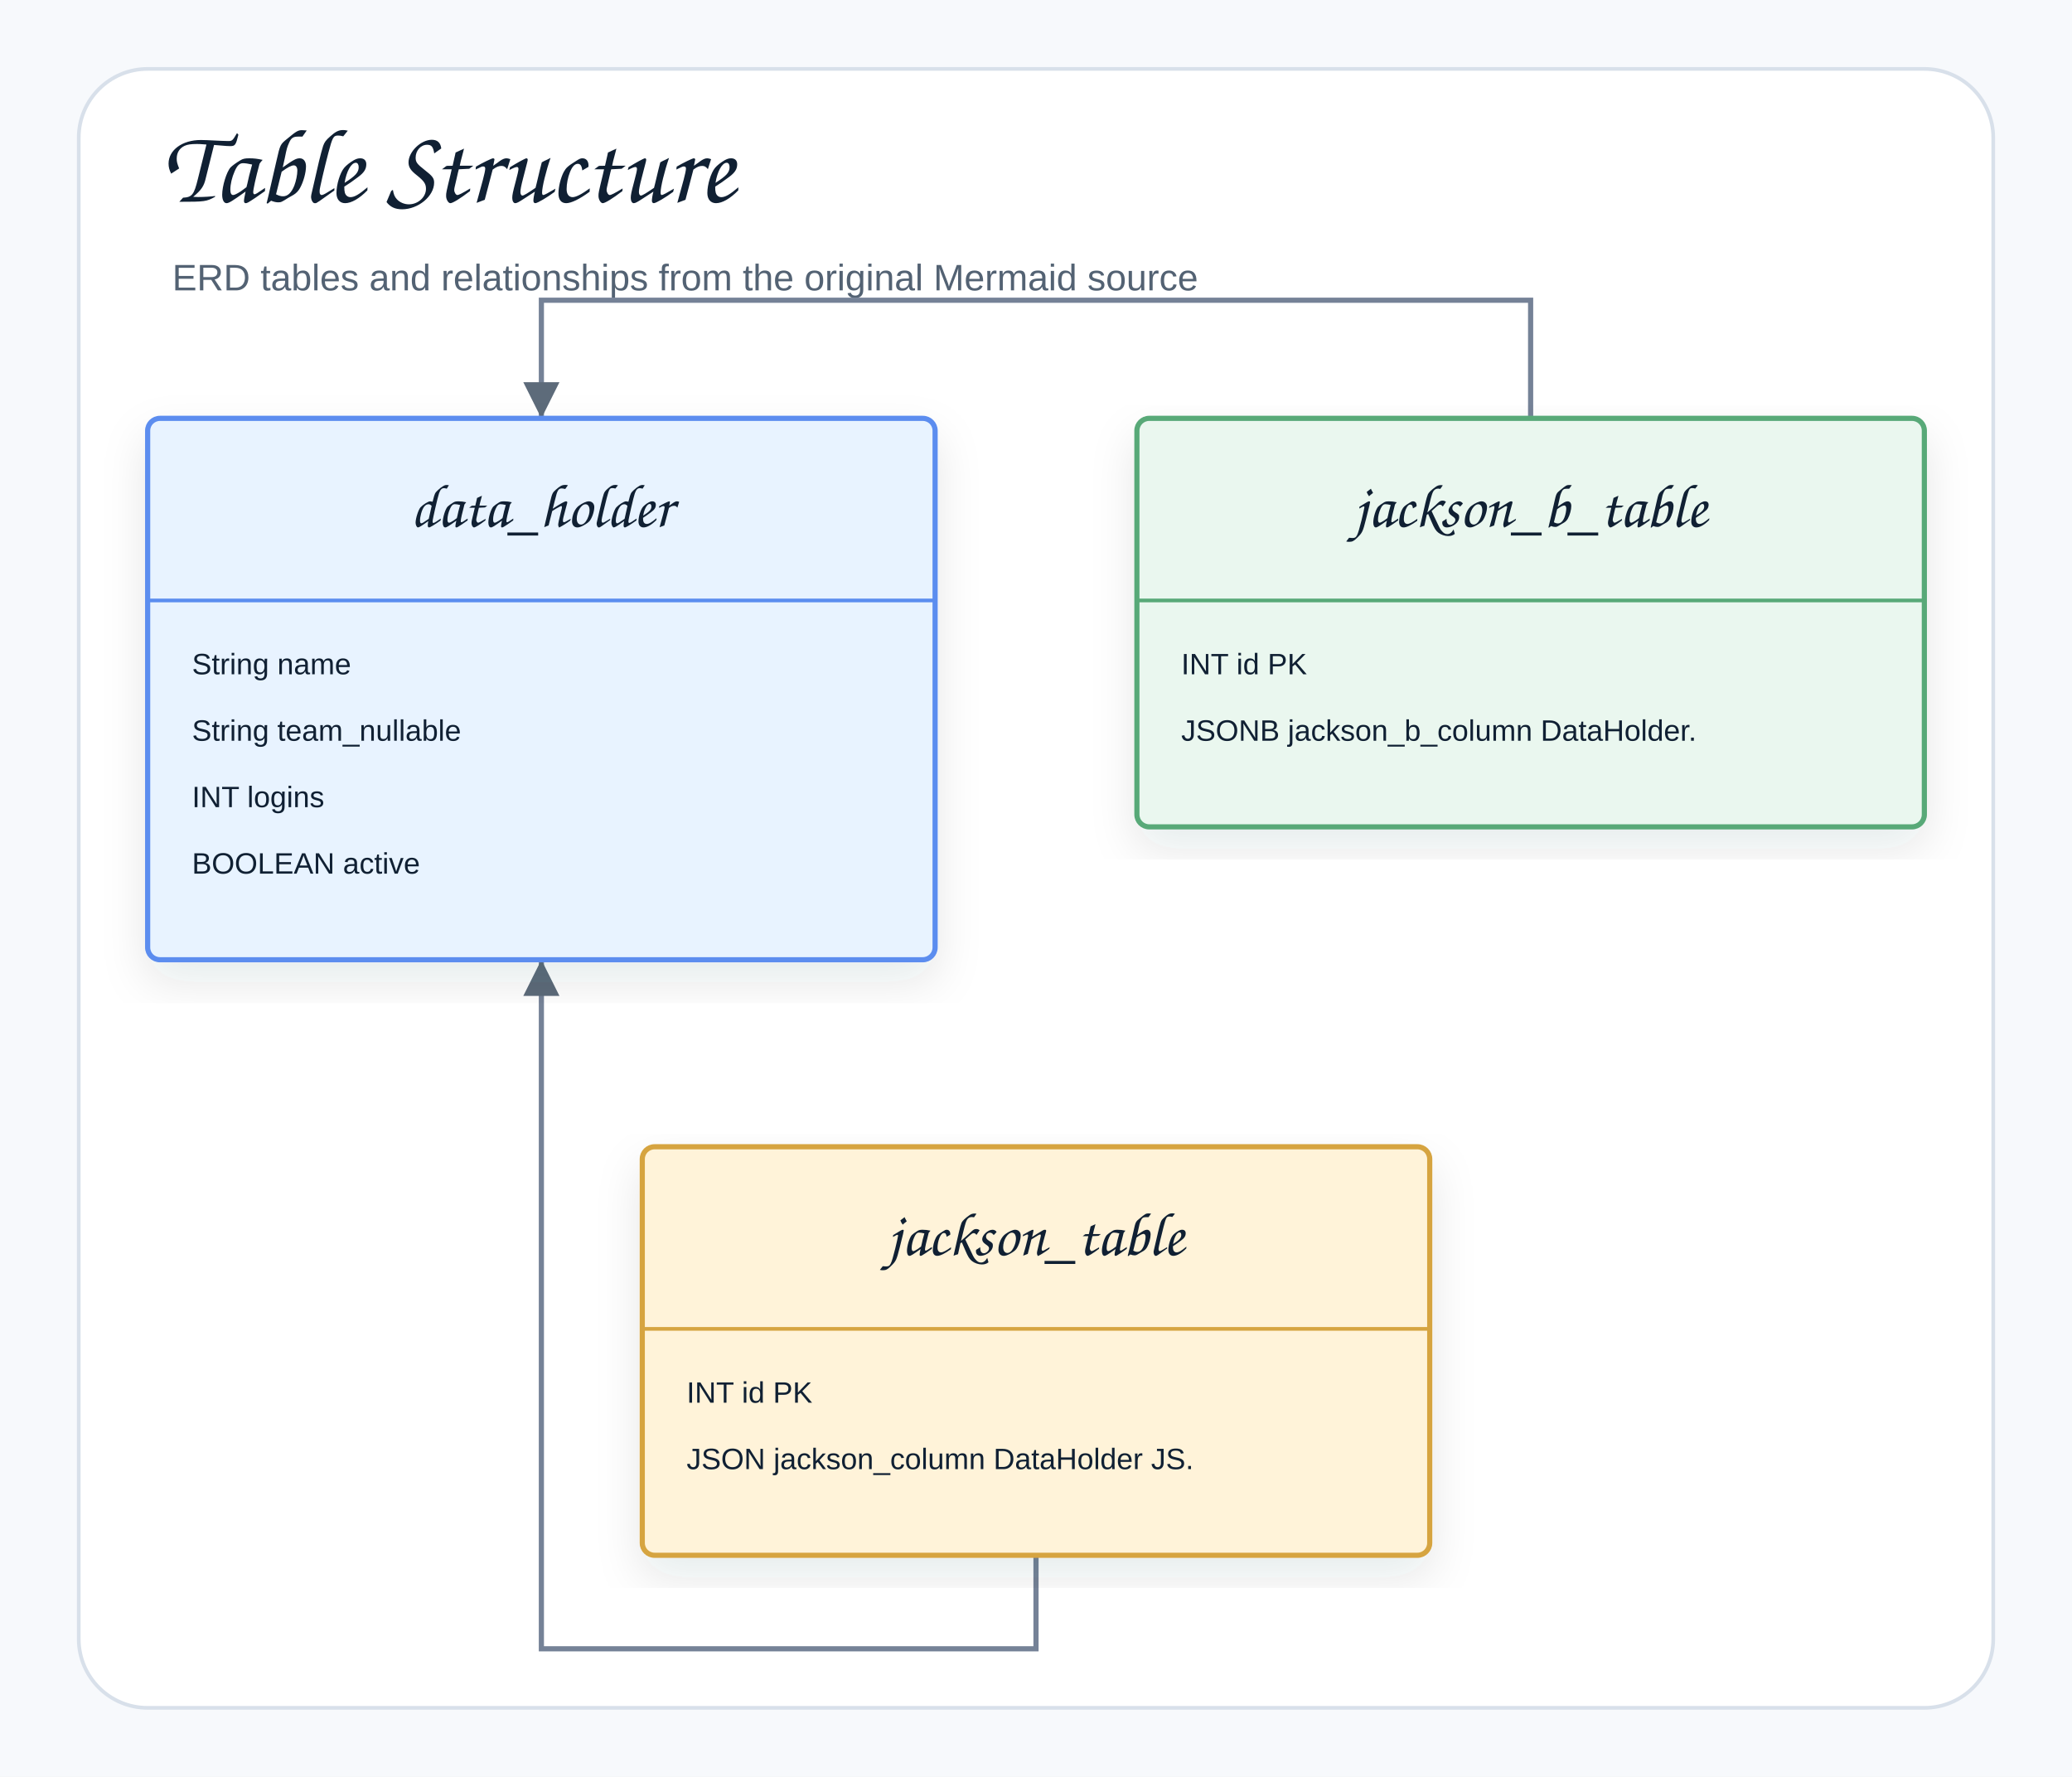
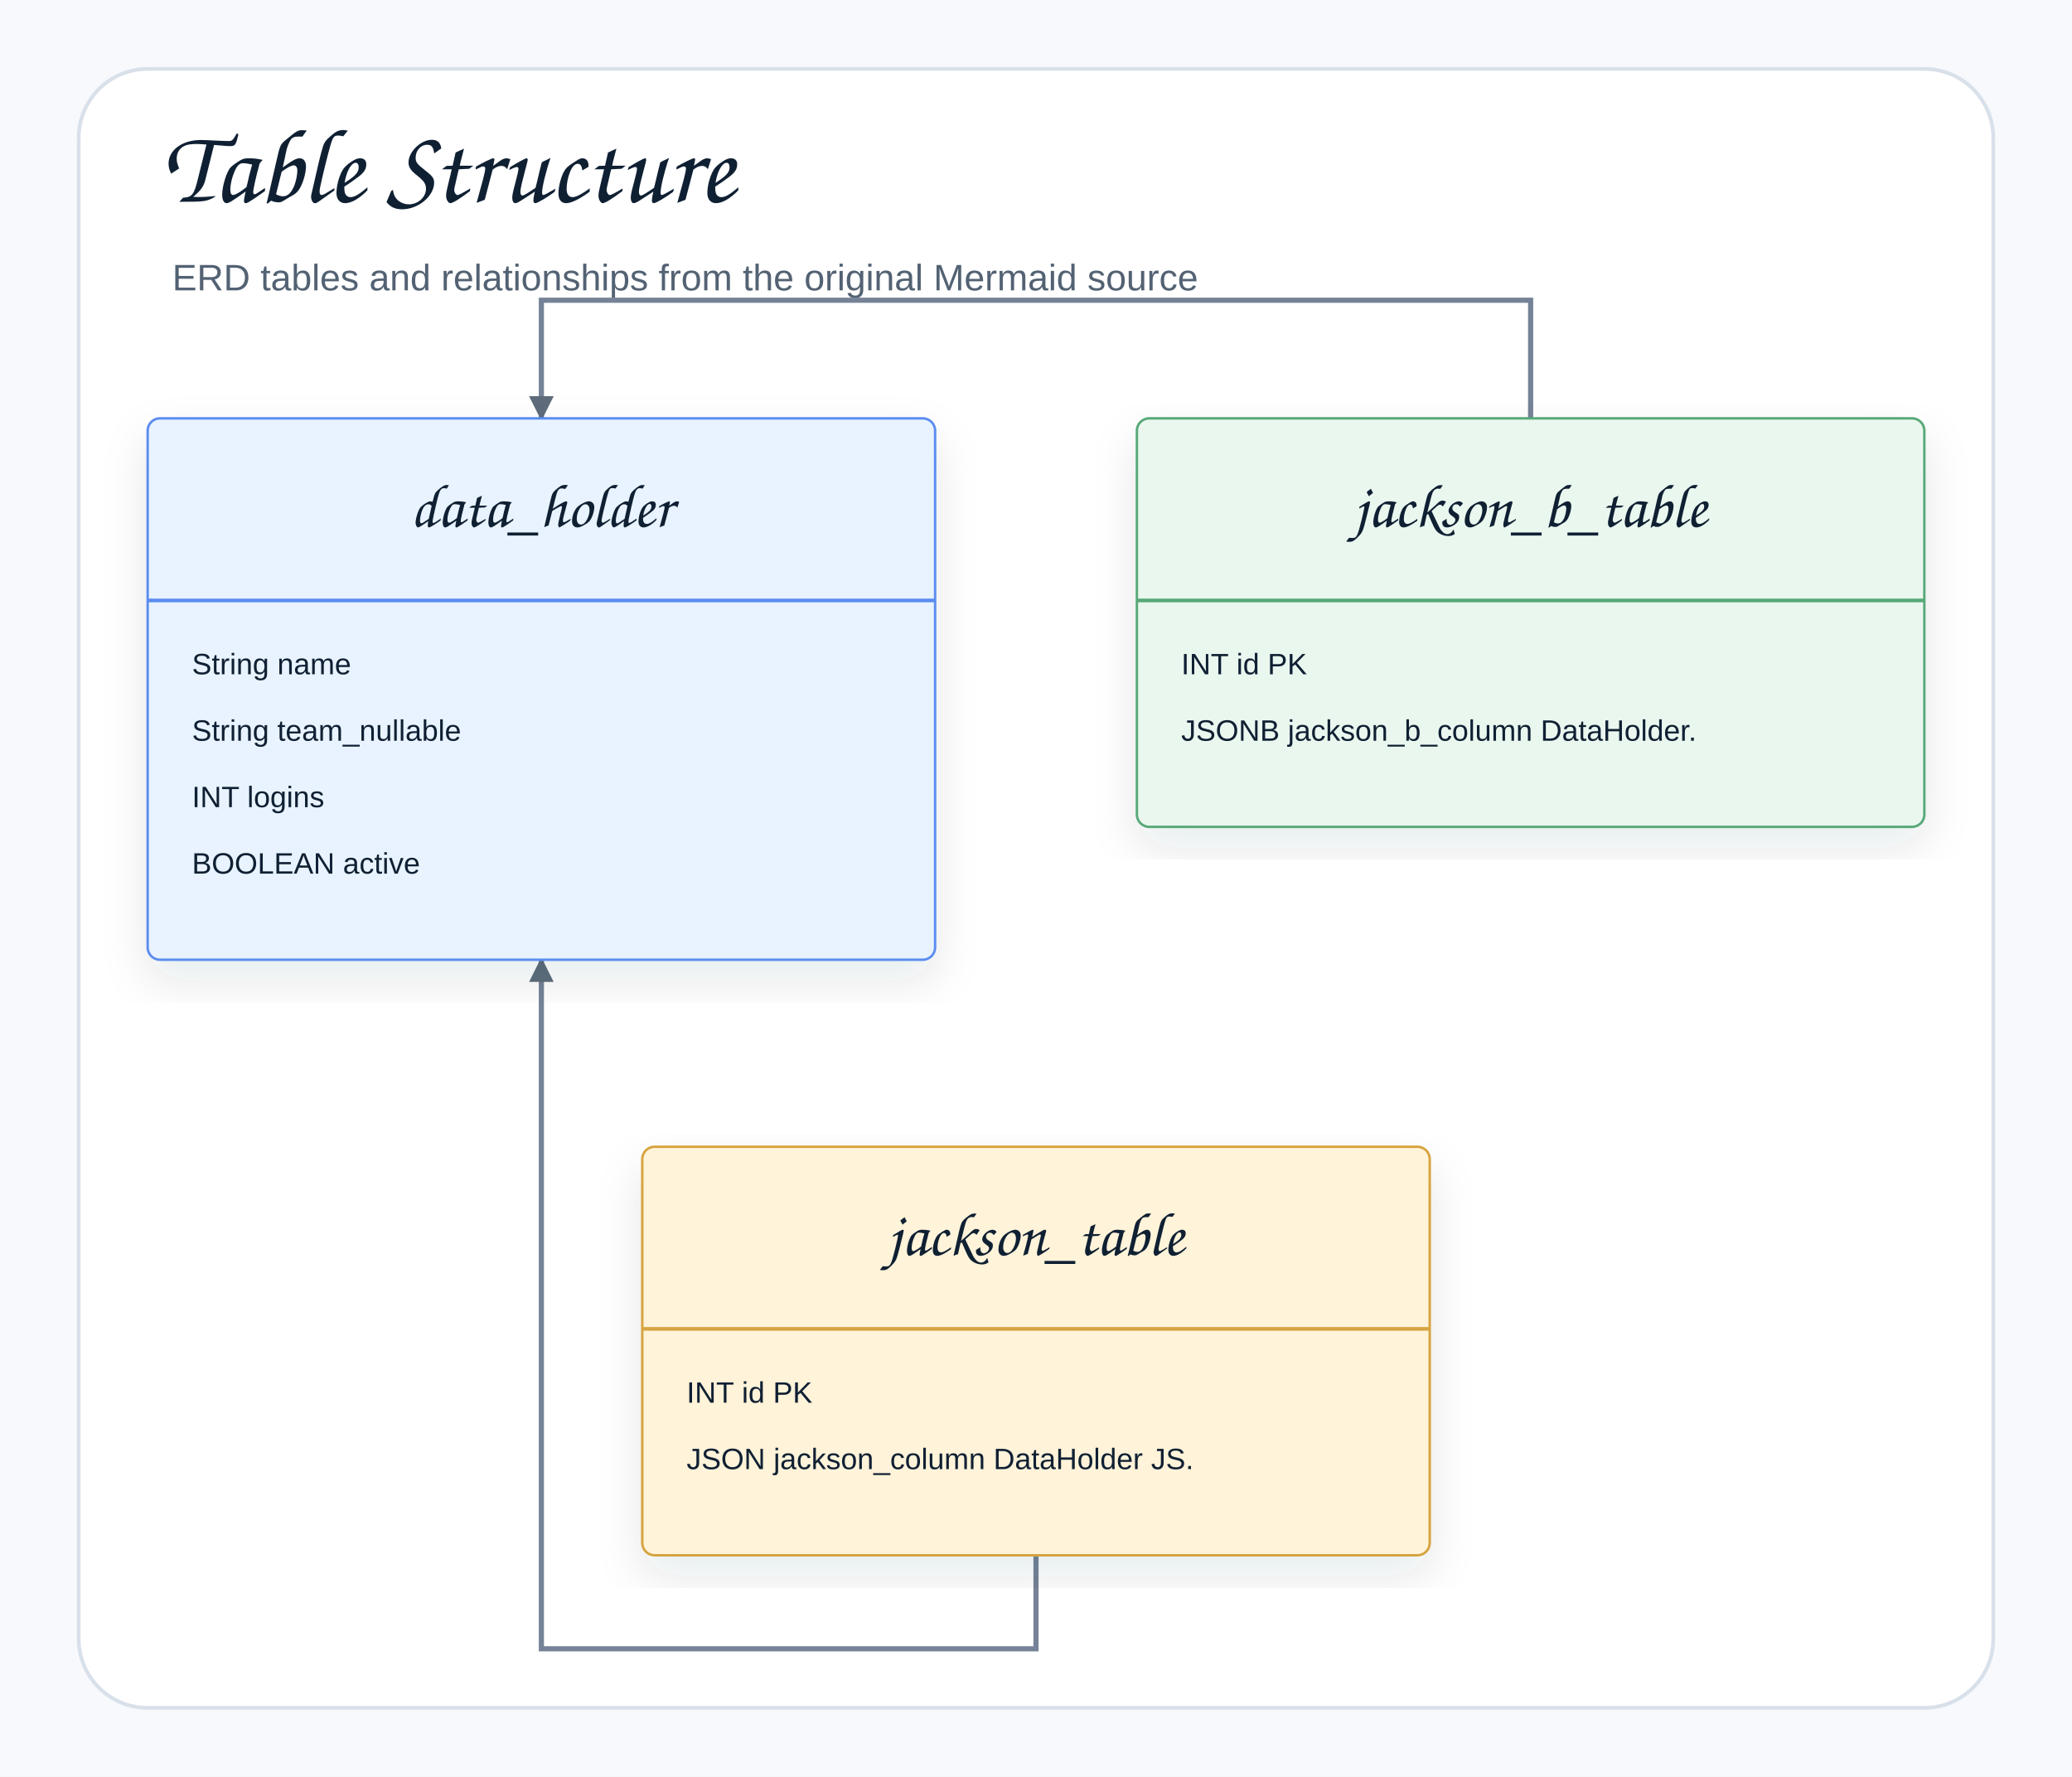
<svg xmlns="http://www.w3.org/2000/svg" width="842" height="722" viewBox="0 0 842 722" role="img" aria-label="Table Structure (ER Diagram)">
  <defs>
    <filter id="shadow" x="-8%" y="-8%" width="116%" height="116%">
      <feDropShadow dx="0" dy="8" stdDeviation="9" flood-color="#1f2937" flood-opacity="0.10" />
    </filter>
-     <marker id="openArrow" markerWidth="9" markerHeight="9" refX="8" refY="4.5" orient="auto" markerUnits="strokeWidth">
-       <path d="M1,1 L8,4.5 L1,8 Z" fill="#5D6B7A" />
+     <marker id="openArrow" markerUnits="userSpaceOnUse" markerWidth="10" markerHeight="10" refX="9" refY="5" orient="auto">
+       <path d="M 0 0 L 10 5 L 0 10 Z" fill="#5D6B7A" />
    </marker>
-     <marker id="inherit" markerWidth="11" markerHeight="10" refX="9.5" refY="5" orient="auto" markerUnits="strokeWidth">
-       <path d="M 0.5 1 L 9.5 5 L 0.5 9 Z" fill="#ffffff" stroke="#758297" stroke-width="1.7" />
+     <marker id="inheritArrow" markerUnits="userSpaceOnUse" markerWidth="10" markerHeight="10" refX="9" refY="5" orient="auto">
+       <path d="M 0 0 L 10 5 L 0 10 Z" fill="#ffffff" />
    </marker>
    <style>
    .canvas{fill:#f7f9fc}.frame{fill:#fff;stroke:#d8e0ea;stroke-width:1.5}
    .title{font-family:"Architects Daughter","Comic Sans MS","Comic Sans",cursive;font-size:43px;font-weight:400;fill:#102033}
    .subtitle{font-family:"Comic Sans MS","Comic Sans","Comic Neue",Arial,sans-serif;font-size:15px;font-weight:400;fill:#536273}
    .label{font-family:"Architects Daughter","Comic Sans MS","Comic Sans",cursive;font-size:25px;font-weight:400;fill:#102033}
    .smallLabel{font-family:"Architects Daughter","Comic Sans MS","Comic Sans",cursive;font-size:21px;font-weight:400;fill:#102033}
    .mono{font-family:"Comic Sans MS","Comic Sans","Comic Neue",Arial,sans-serif;font-size:12px;font-weight:400;fill:#102033}
    .small{font-family:"Comic Sans MS","Comic Sans","Comic Neue",Arial,sans-serif;font-size:12px;font-weight:400;fill:#536273}
    .strong{font-family:"Comic Sans MS","Comic Sans","Comic Neue",Arial,sans-serif;font-size:13px;font-weight:400;fill:#102033}
    .card{stroke-width:2.1;filter:url(#shadow)}.compartment{stroke-width:1.5;fill:none}
    .line{stroke:#758297;stroke-width:2.1;fill:none;marker-end:url(#openArrow)}
    .plainLine{stroke:#758297;stroke-width:2.1;fill:none}
    .dashed{stroke:#758297;stroke-width:2.1;stroke-dasharray:7 6;fill:none;marker-end:url(#openArrow)}
-     .inheritLine{stroke:#758297;stroke-width:2.2;fill:none;marker-end:url(#inherit)}
-     .implLine{stroke:#758297;stroke-width:2.2;stroke-dasharray:8 7;fill:none;marker-end:url(#inherit)}
+     .inheritLine{stroke:#758297;stroke-width:2.2;fill:none;marker-end:url(#inheritArrow)}
+     .implLine{stroke:#758297;stroke-width:2.2;stroke-dasharray:8 7;fill:none;marker-end:url(#inheritArrow)}
  </style>
  </defs>
  <rect class="canvas" width="842" height="722" />
  <rect class="frame" x="32" y="28" width="778" height="666" rx="28" />
  <text class="title" x="66" y="82">Table Structure</text>
  <text class="subtitle" x="70" y="118">ERD tables and relationships from the original Mermaid source</text>
-   <path class="line" d="M622 336 L622 122 L220 122 L220 170" />
-   <path class="line" d="M421 466 L421 670 L220 670 L220 390" />
+   <path class="line" d="M622 336 L622 122 L220 122 L220 170" data-connector="line" />
+   <path class="line" d="M421 466 L421 670 L220 670 L220 390" data-connector="line" />
  <g transform="translate(60,170)">
-     <rect class="card" x="0" y="0" width="320" height="220" rx="5" fill="#E8F3FF" stroke="#5B8DEF" />
+     <rect filter="url(#shadow)" x="0" y="0" width="320" height="220" rx="5" fill="#E8F3FF" stroke="#5B8DEF" />
    <line class="compartment" x1="0" y1="74" x2="320" y2="74" stroke="#5B8DEF" />
    <text class="label" x="160" y="44" text-anchor="middle">data_holder</text>
    <text class="mono" x="18" y="104">String name</text>
    <text class="mono" x="18" y="131">String team_nullable</text>
    <text class="mono" x="18" y="158">INT logins</text>
    <text class="mono" x="18" y="185">BOOLEAN active</text>
  </g>
  <g transform="translate(462,170)">
-     <rect class="card" x="0" y="0" width="320" height="166" rx="5" fill="#EAF7EF" stroke="#58A978" />
+     <rect filter="url(#shadow)" x="0" y="0" width="320" height="166" rx="5" fill="#EAF7EF" stroke="#58A978" />
    <line class="compartment" x1="0" y1="74" x2="320" y2="74" stroke="#58A978" />
    <text class="label" x="160" y="44" text-anchor="middle">jackson_b_table</text>
    <text class="mono" x="18" y="104">INT id PK</text>
    <text class="mono" x="18" y="131">JSONB jackson_b_column DataHolder.</text>
  </g>
  <g transform="translate(261,466)">
-     <rect class="card" x="0" y="0" width="320" height="166" rx="5" fill="#FFF3D9" stroke="#D6A441" />
+     <rect filter="url(#shadow)" x="0" y="0" width="320" height="166" rx="5" fill="#FFF3D9" stroke="#D6A441" />
    <line class="compartment" x1="0" y1="74" x2="320" y2="74" stroke="#D6A441" />
    <text class="label" x="160" y="44" text-anchor="middle">jackson_table</text>
    <text class="mono" x="18" y="104">INT id PK</text>
    <text class="mono" x="18" y="131">JSON jackson_column DataHolder JS.</text>
  </g>
</svg>
